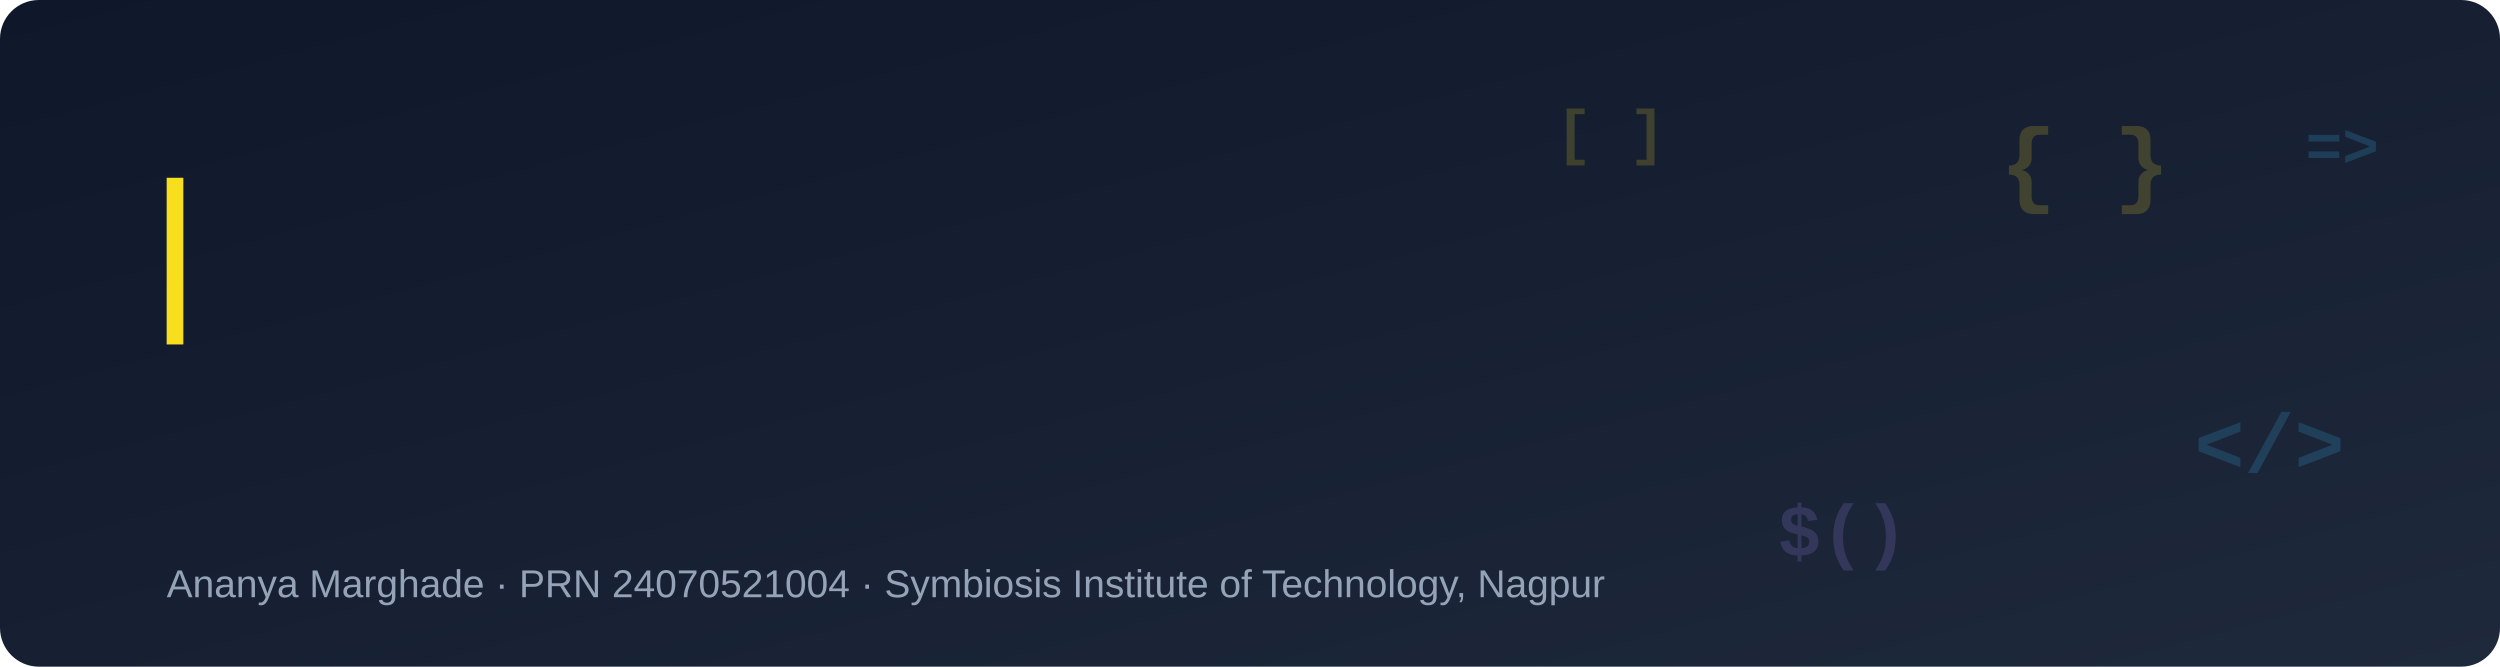
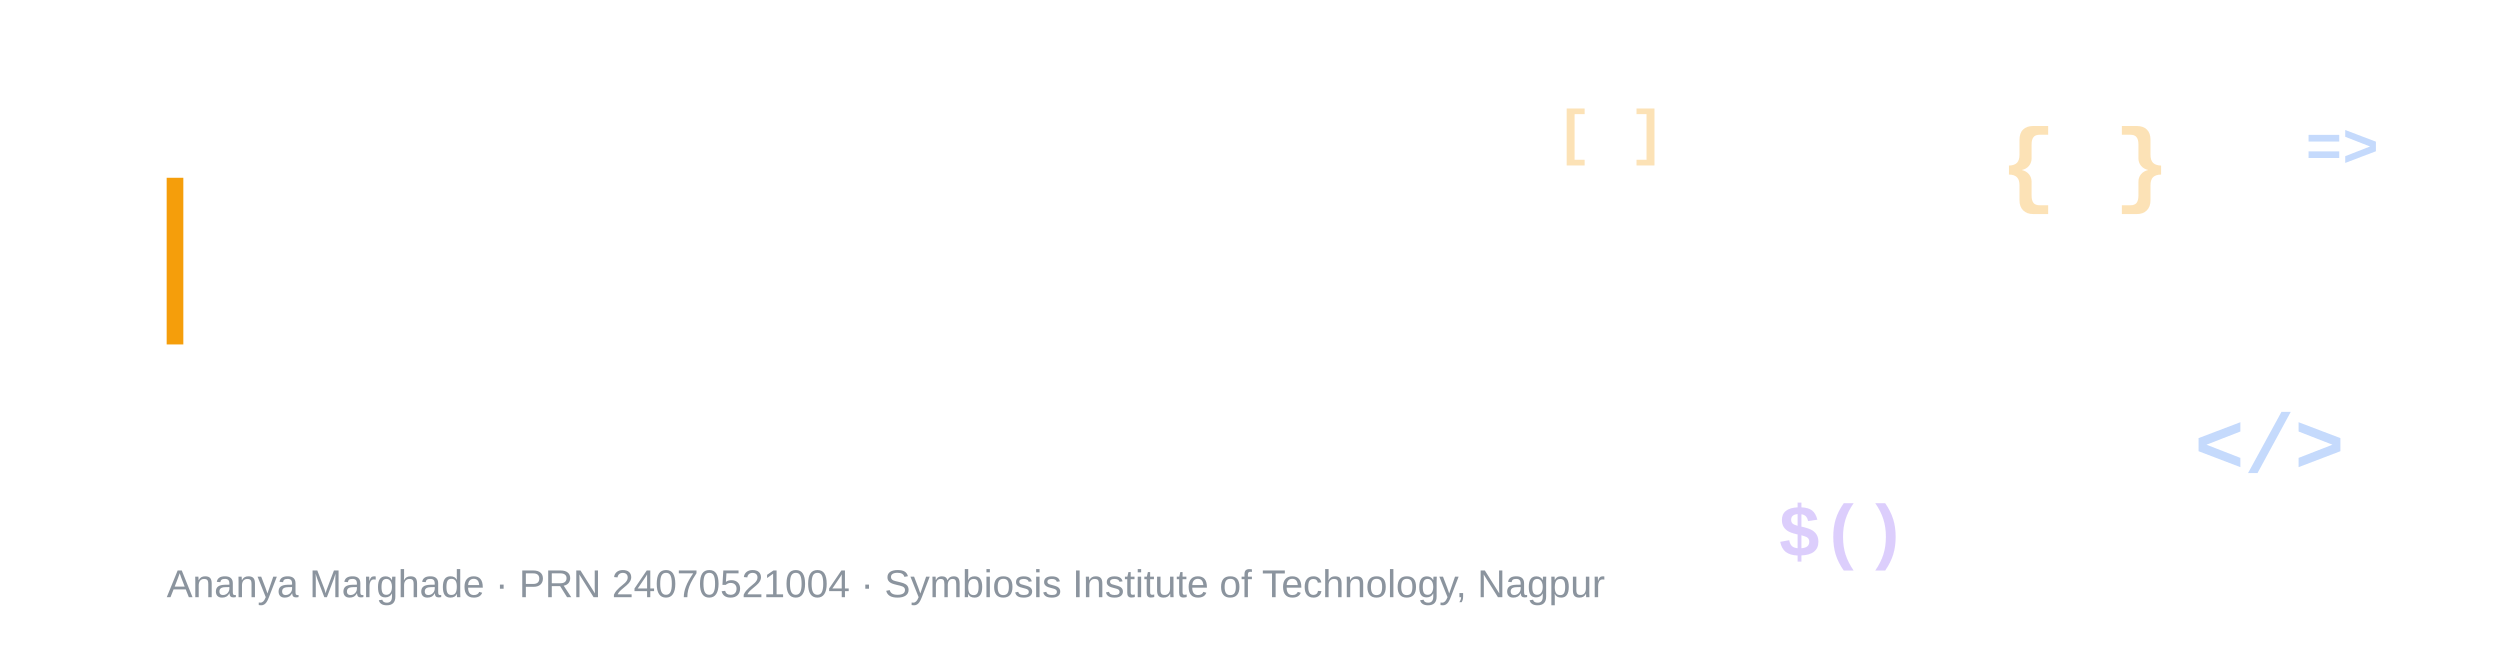
<svg xmlns="http://www.w3.org/2000/svg" viewBox="0 0 900 240" width="900" height="240" role="img" aria-label="JavaScript Lab — Ananya Marghade">
  <defs>
-     <linearGradient id="bg" x1="0" y1="0" x2="1" y2="1">
-       <stop offset="0" stop-color="#0f172a">
-         <animate attributeName="stop-color" values="#0f172a;#1e1b4b;#0c4a6e;#0f172a" dur="12s" repeatCount="indefinite" />
-       </stop>
-       <stop offset="1" stop-color="#1e293b">
-         <animate attributeName="stop-color" values="#1e293b;#0c4a6e;#312e81;#1e293b" dur="12s" repeatCount="indefinite" />
-       </stop>
-     </linearGradient>
    <linearGradient id="accent" x1="0" y1="0" x2="1" y2="0">
-       <stop offset="0" stop-color="#f7df1e" />
-       <stop offset="1" stop-color="#38bdf8" />
+       <stop offset="0" stop-color="#f59e0b" />
+       <stop offset="1" stop-color="#3b82f6" />
    </linearGradient>
    <clipPath id="typeClip">
      <rect x="60" y="60" height="70" width="0">
        <animate attributeName="width" values="0;640;640;0" keyTimes="0;0.25;0.9;1" dur="10s" repeatCount="indefinite" />
      </rect>
    </clipPath>
  </defs>
-   <rect width="900" height="240" rx="14" fill="url(#bg)" />
-   <g font-family="'Courier New', monospace" font-weight="bold" fill="#f7df1e" opacity="0.18">
+   <g font-family="'Courier New', monospace" font-weight="bold" fill="#f59e0b" opacity="0.3">
    <text x="720" y="70" font-size="34">{ }
      <animateTransform attributeName="transform" type="translate" values="0,0;0,-14;0,0" dur="5s" repeatCount="indefinite" />
    </text>
-     <text x="790" y="170" font-size="30" fill="#38bdf8">&lt;/&gt;
+     <text x="790" y="170" font-size="30" fill="#3b82f6">&lt;/&gt;
      <animateTransform attributeName="transform" type="translate" values="0,0;0,12;0,0" dur="6s" repeatCount="indefinite" />
    </text>
-     <text x="640" y="200" font-size="26" fill="#a78bfa">$()
+     <text x="640" y="200" font-size="26" fill="#8b5cf6">$()
      <animateTransform attributeName="transform" type="translate" values="0,0;0,-10;0,0" dur="4.5s" repeatCount="indefinite" />
    </text>
-     <text x="830" y="60" font-size="22" fill="#38bdf8">=&gt;
+     <text x="830" y="60" font-size="22" fill="#3b82f6">=&gt;
      <animateTransform attributeName="transform" type="translate" values="0,0;0,10;0,0" dur="7s" repeatCount="indefinite" />
    </text>
    <text x="560" y="55" font-size="22">[ ]
      <animateTransform attributeName="transform" type="translate" values="0,0;0,-8;0,0" dur="5.5s" repeatCount="indefinite" />
    </text>
  </g>
  <g clip-path="url(#typeClip)">
    <text x="60" y="115" font-family="'Courier New', monospace" font-size="62" font-weight="bold" fill="url(#accent)" textLength="560" lengthAdjust="spacingAndGlyphs">JavaScript Lab</text>
  </g>
-   <rect x="60" y="64" width="6" height="60" fill="#f7df1e">
+   <rect x="60" y="64" width="6" height="60" fill="#f59e0b">
    <animate attributeName="x" values="60;625;625;60" keyTimes="0;0.25;0.9;1" dur="10s" repeatCount="indefinite" />
    <animate attributeName="opacity" values="1;0;1" dur="0.9s" repeatCount="indefinite" />
  </rect>
  <rect x="60" y="140" height="3" rx="1.5" fill="url(#accent)" width="0">
    <animate attributeName="width" values="0;200;200;0" keyTimes="0;0.3;0.9;1" dur="10s" repeatCount="indefinite" />
  </rect>
-   <g font-family="'Courier New', monospace" font-size="22" fill="#e2e8f0">
+   <g font-family="'Courier New', monospace" font-size="22" fill="#6366f1">
    <text x="60" y="180" opacity="0">&gt; Functions, Closures &amp; try-catch
      <animate attributeName="opacity" values="0;1;1;0;0" keyTimes="0;0.05;0.22;0.27;1" dur="10s" repeatCount="indefinite" />
    </text>
    <text x="60" y="180" opacity="0">&gt; DOM Traversal &amp; Event Handling
      <animate attributeName="opacity" values="0;0;1;1;0;0" keyTimes="0;0.27;0.32;0.47;0.52;1" dur="10s" repeatCount="indefinite" />
    </text>
    <text x="60" y="180" opacity="0">&gt; localStorage &amp; sessionStorage
      <animate attributeName="opacity" values="0;0;1;1;0;0" keyTimes="0;0.52;0.57;0.72;0.77;1" dur="10s" repeatCount="indefinite" />
    </text>
    <text x="60" y="180" opacity="0">&gt; JSON with fetch() &amp; jQuery
      <animate attributeName="opacity" values="0;0;1;1;0" keyTimes="0;0.77;0.82;0.97;1" dur="10s" repeatCount="indefinite" />
    </text>
  </g>
-   <text x="60" y="215" font-family="Arial, sans-serif" font-size="14" fill="#94a3b8">Ananya Marghade · PRN 24070521004 · Symbiosis Institute of Technology, Nagpur</text>
+   <text x="60" y="215" font-family="Arial, sans-serif" font-size="14" fill="#8b949e">Ananya Marghade · PRN 24070521004 · Symbiosis Institute of Technology, Nagpur</text>
</svg>
